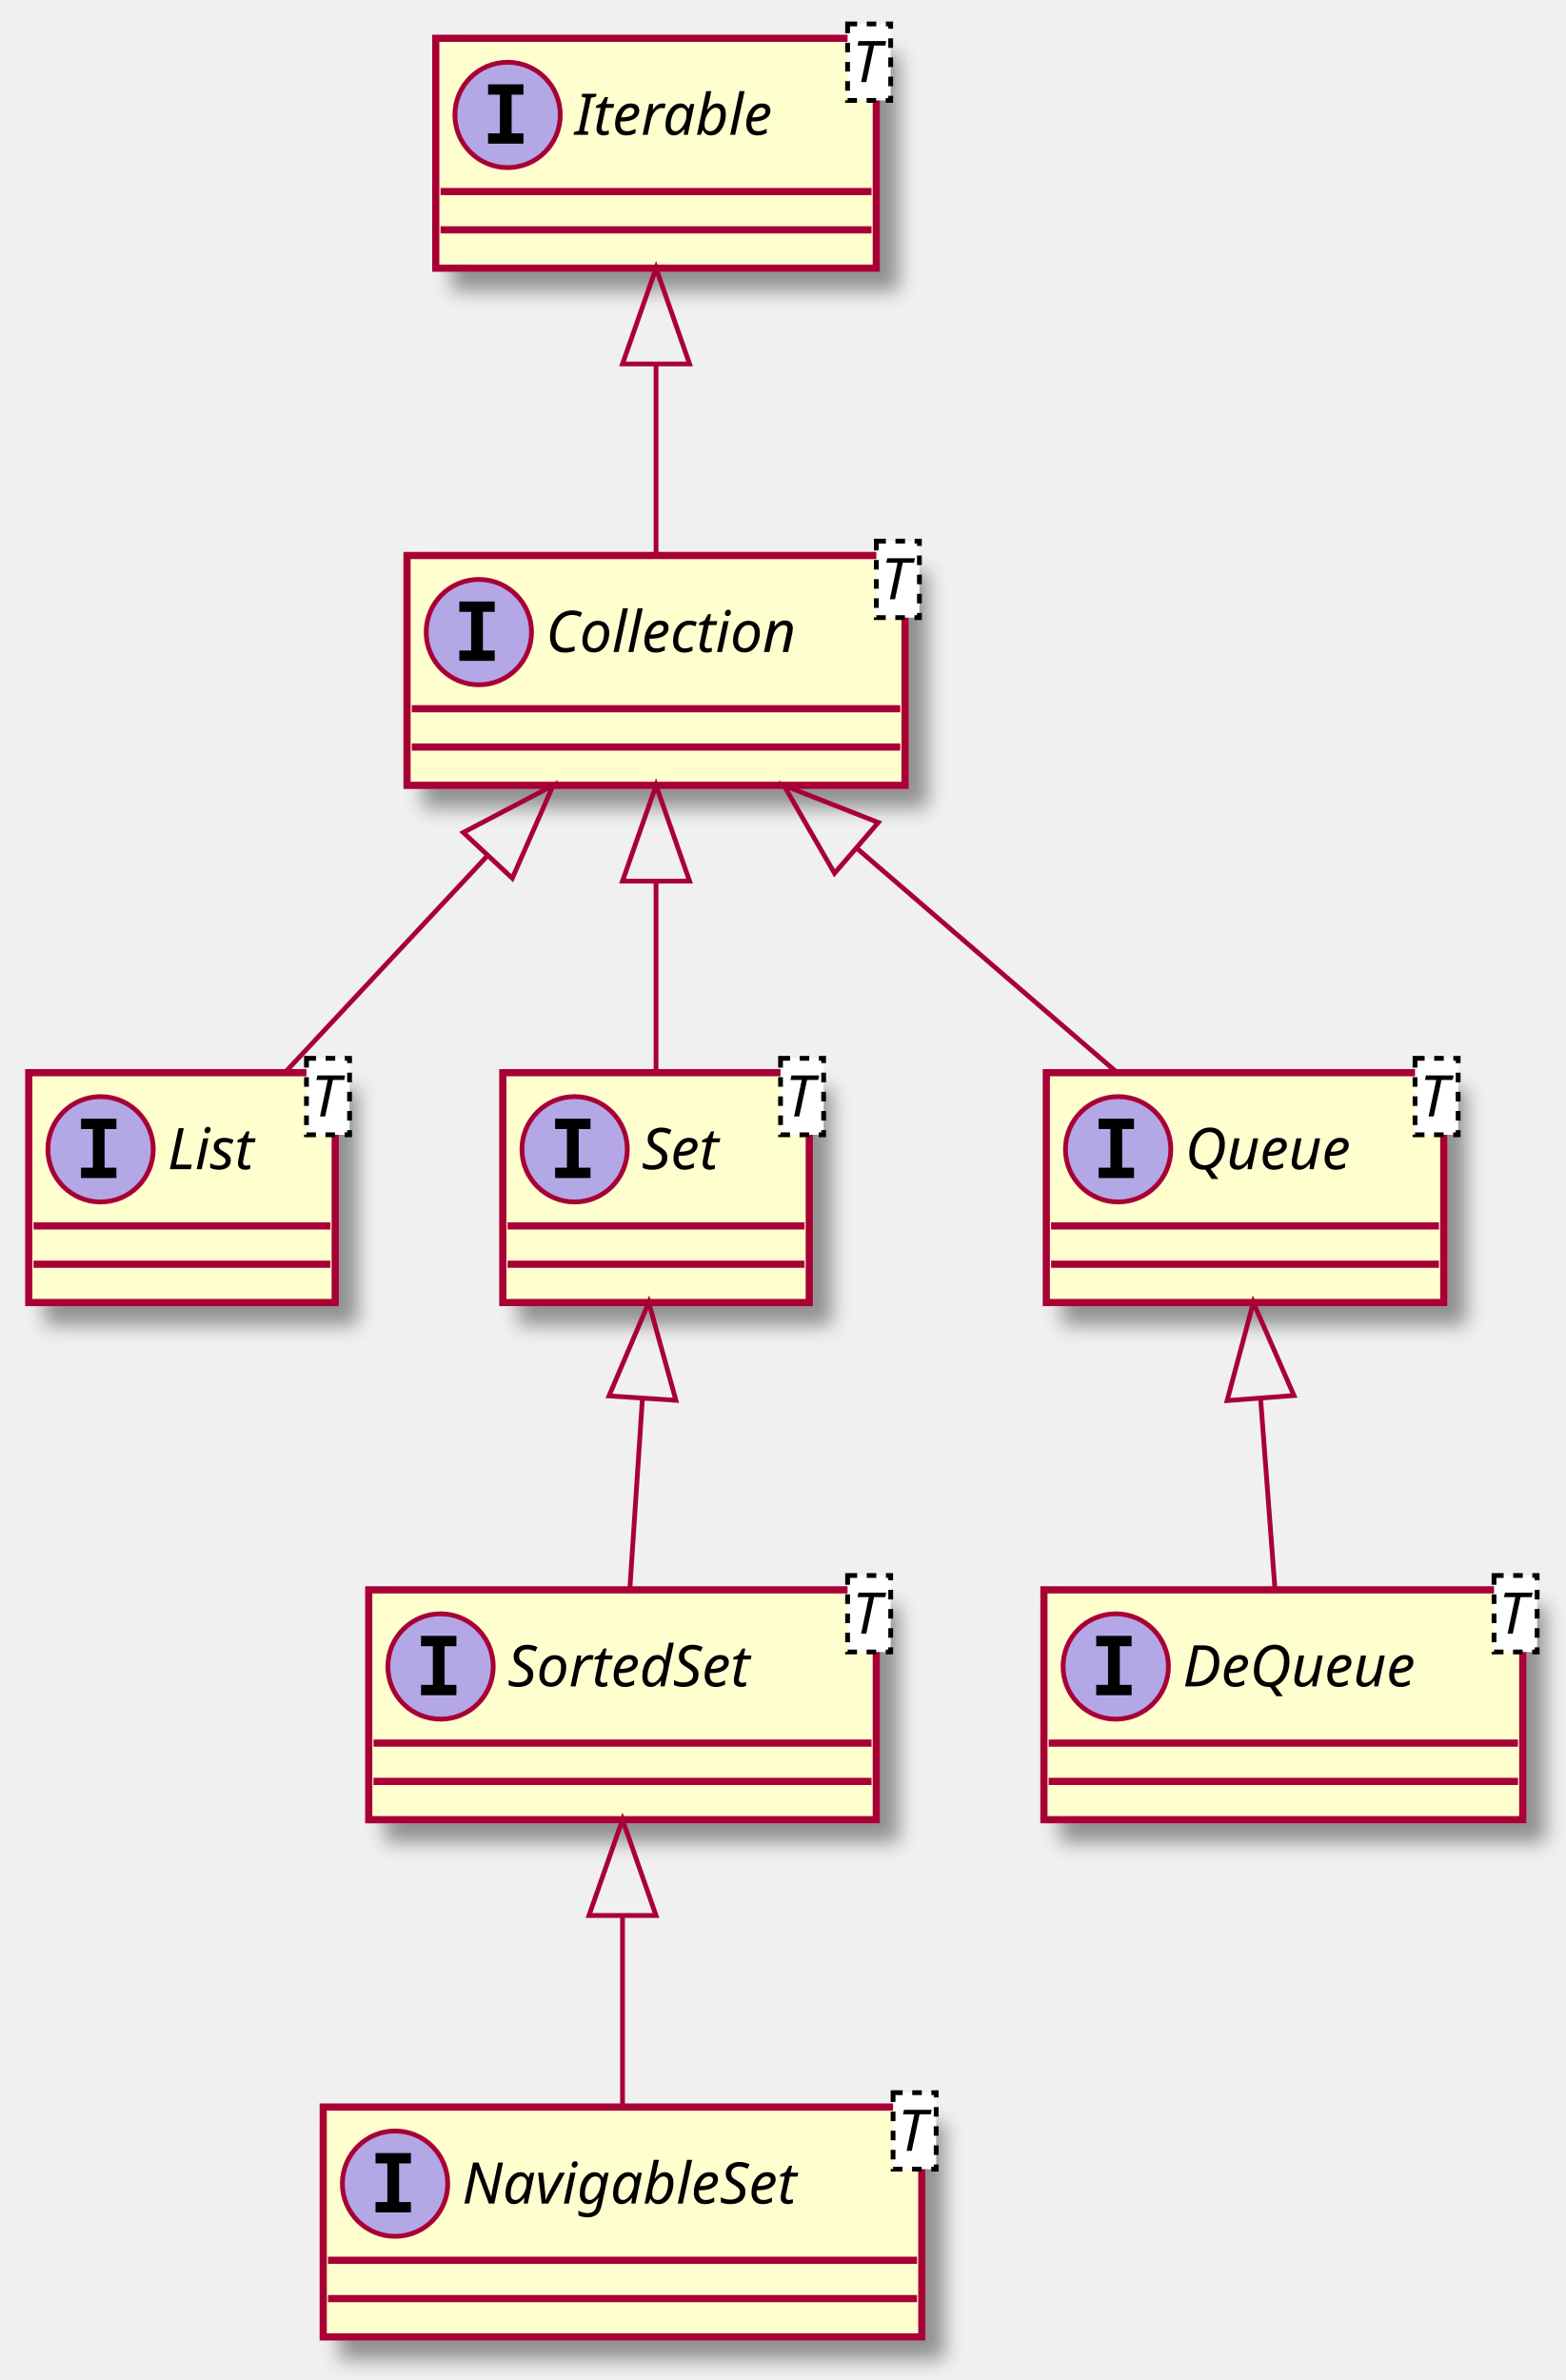
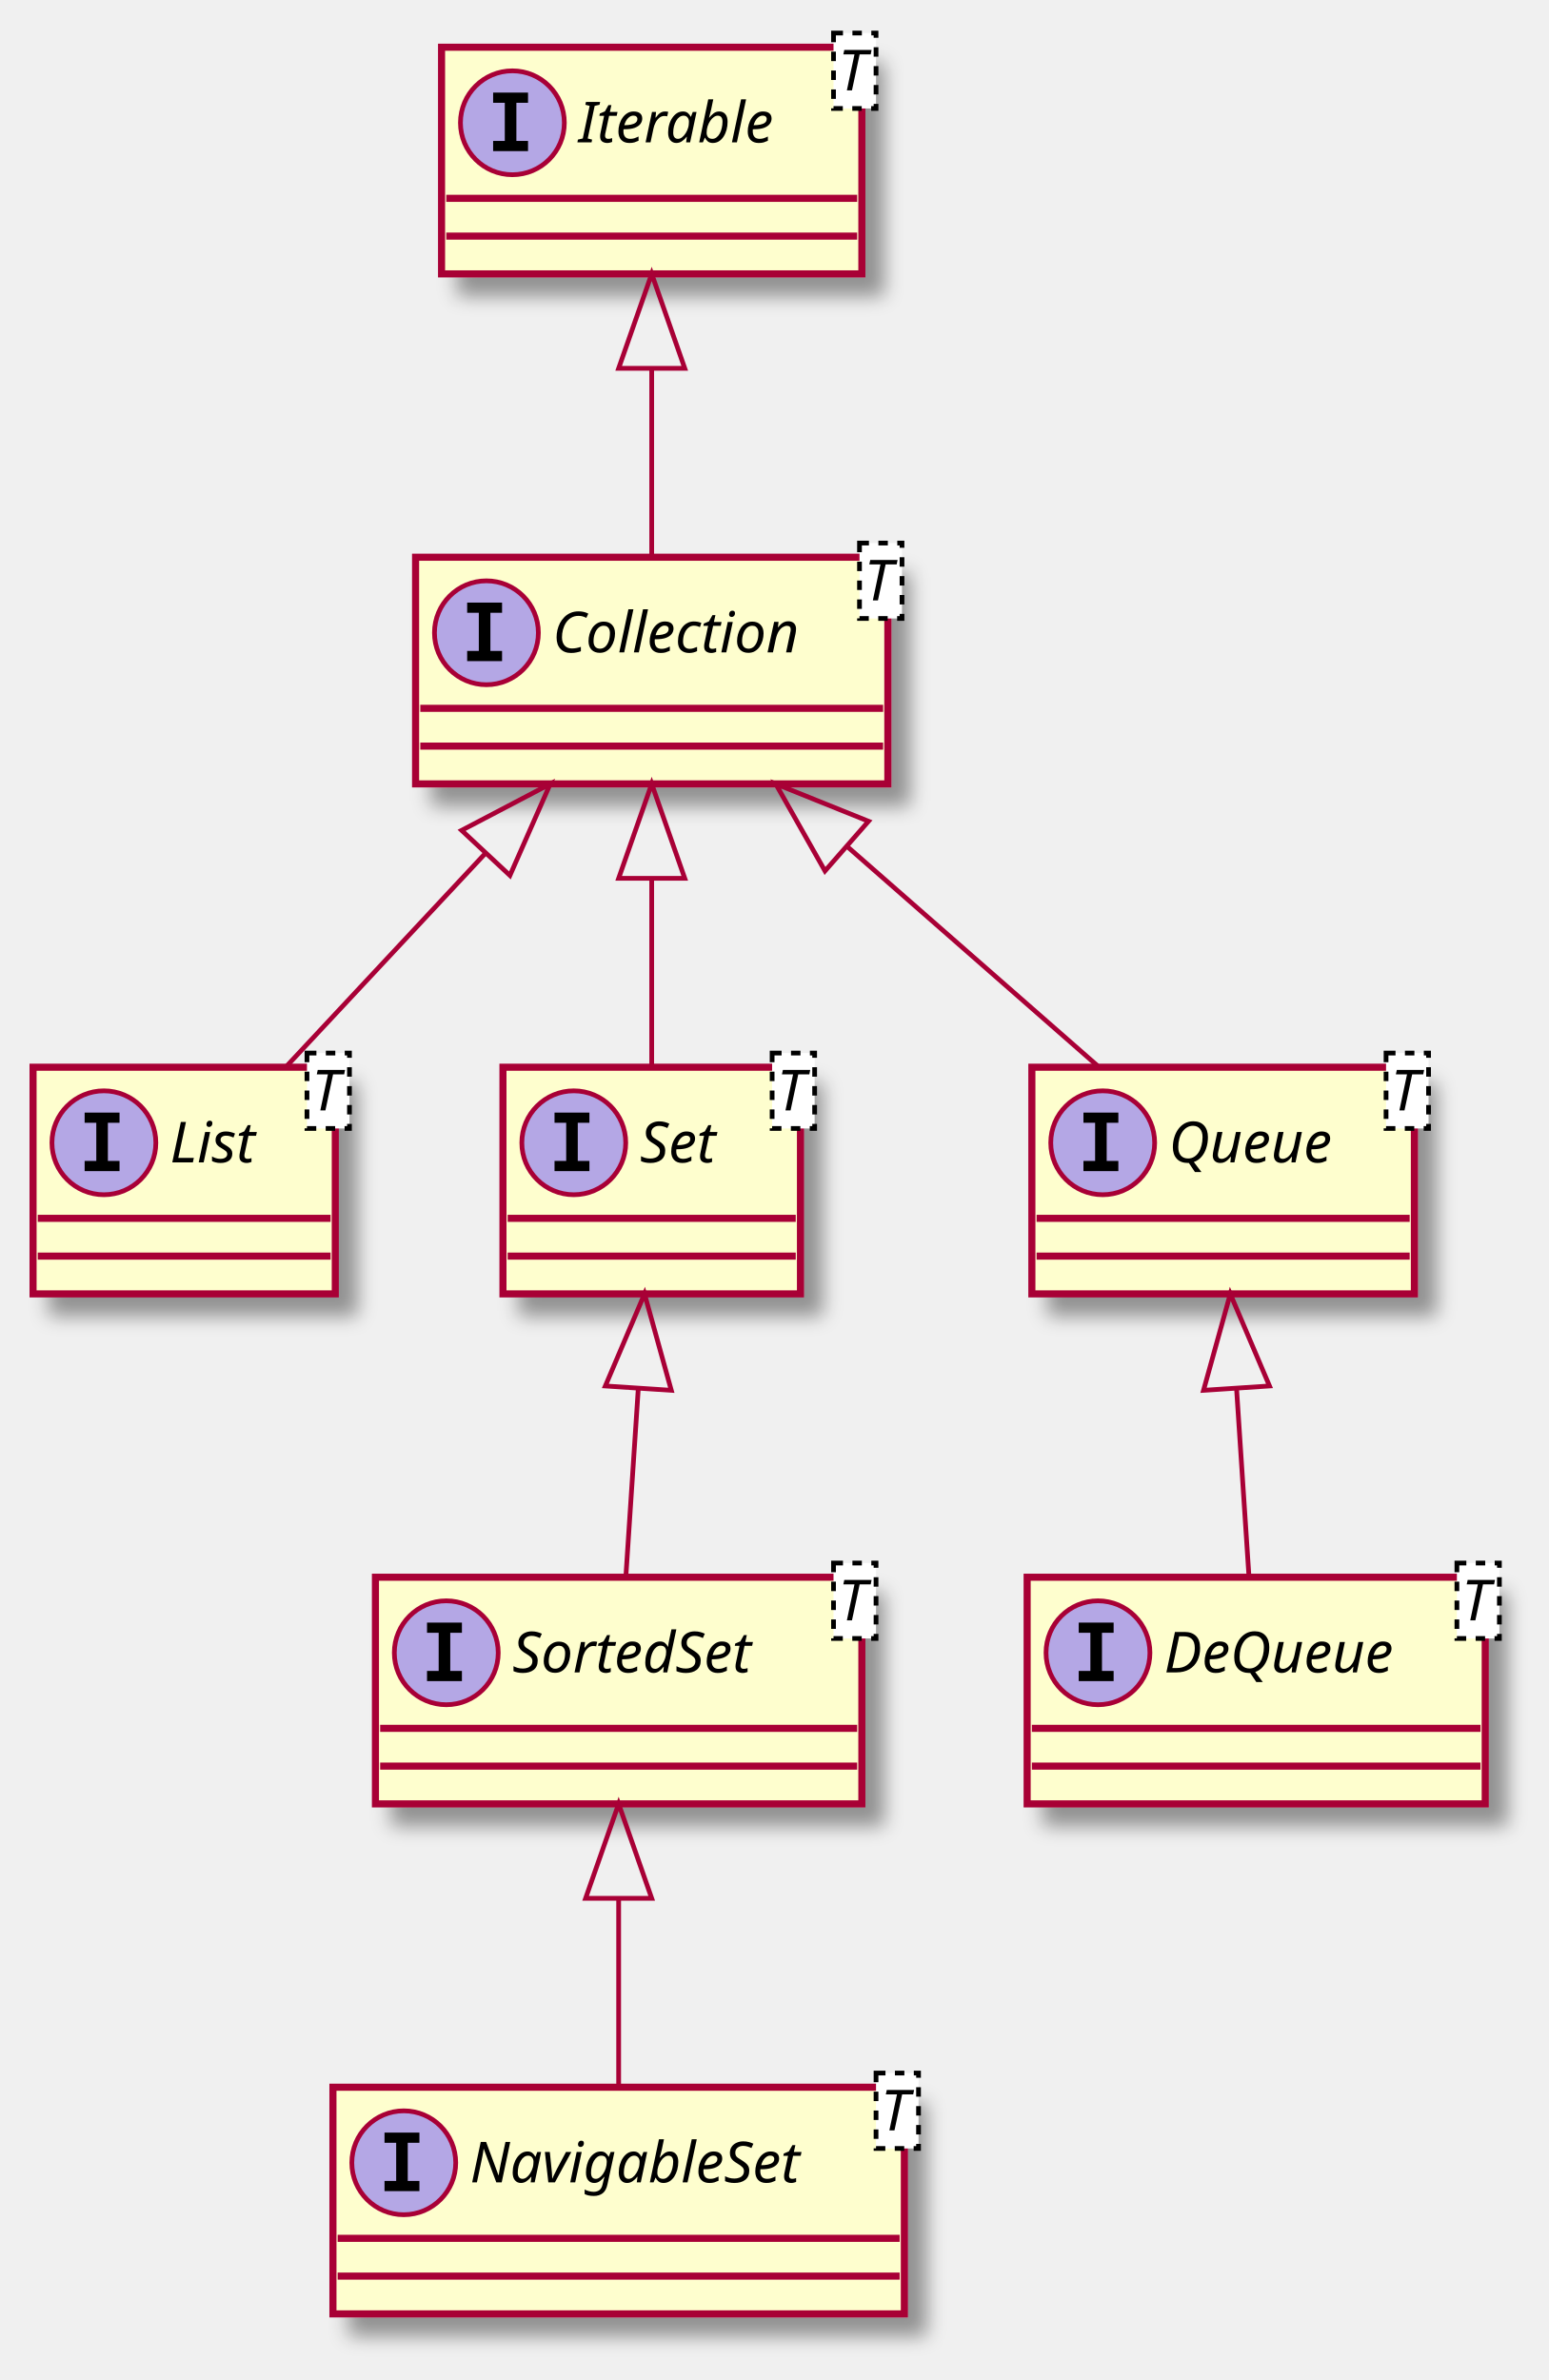
- <svg xmlns="http://www.w3.org/2000/svg" height="497px" style="width:327px;height:497px;" version="1.1" viewBox="0 0 327 497" width="327px">
+ <svg xmlns="http://www.w3.org/2000/svg" contentScriptType="application/ecmascript" contentStyleType="text/css" height="504px" preserveAspectRatio="none" style="width:328px;height:504px;" version="1.1" viewBox="0 0 328 504" width="328px" zoomAndPan="magnify">
  <defs>
-     <filter height="300%" id="f1" width="300%" x="-1" y="-1">
+     <filter height="300%" id="f17bmnrjmcyori" width="300%" x="-1" y="-1">
      <feGaussianBlur result="blurOut" stdDeviation="2.0" />
      <feColorMatrix in="blurOut" result="blurOut2" type="matrix" values="0 0 0 0 0 0 0 0 0 0 0 0 0 0 0 0 0 0 .4 0" />
      <feOffset dx="4.0" dy="4.0" in="blurOut2" result="blurOut3" />
      <feBlend in="SourceGraphic" in2="blurOut3" mode="normal" />
    </filter>
  </defs>
  <g>
-     <rect fill="#FEFECE" filter="url(#f1)" height="48" style="stroke: #A80036; stroke-width: 1.5;" width="92" x="91" y="8" />
-     <ellipse cx="106" cy="24" fill="#B4A7E5" rx="11" ry="11" style="stroke: #A80036; stroke-width: 1.0;" />
-     <path d="M101.922,19.766 L101.922,17.609 L109.312,17.609 L109.312,19.766 L106.844,19.766 L106.844,27.844 L109.312,27.844 L109.312,30 L101.922,30 L101.922,27.844 L104.391,27.844 L104.391,19.766 L101.922,19.766 Z " />
-     <text fill="#000000" font-family="sans-serif" font-size="12" font-style="italic" lengthAdjust="spacingAndGlyphs" textLength="49" x="120" y="28.154">Iterable</text>
-     <rect fill="#FFFFFF" height="15.969" style="stroke: #000000; stroke-width: 1.0; stroke-dasharray: 2.0,2.0;" width="9" x="177" y="5" />
-     <text fill="#000000" font-family="sans-serif" font-size="12" font-style="italic" lengthAdjust="spacingAndGlyphs" textLength="7" x="178" y="17.139">T</text>
-     <line style="stroke: #A80036; stroke-width: 1.5;" x1="92" x2="182" y1="40" y2="40" />
-     <line style="stroke: #A80036; stroke-width: 1.5;" x1="92" x2="182" y1="48" y2="48" />
-     <rect fill="#FEFECE" filter="url(#f1)" height="48" style="stroke: #A80036; stroke-width: 1.5;" width="104" x="85" y="116" />
-     <ellipse cx="100" cy="132" fill="#B4A7E5" rx="11" ry="11" style="stroke: #A80036; stroke-width: 1.0;" />
-     <path d="M95.922,127.766 L95.922,125.609 L103.312,125.609 L103.312,127.766 L100.844,127.766 L100.844,135.844 L103.312,135.844 L103.312,138 L95.922,138 L95.922,135.844 L98.391,135.844 L98.391,127.766 L95.922,127.766 Z " />
-     <text fill="#000000" font-family="sans-serif" font-size="12" font-style="italic" lengthAdjust="spacingAndGlyphs" textLength="61" x="114" y="136.154">Collection</text>
-     <rect fill="#FFFFFF" height="15.969" style="stroke: #000000; stroke-width: 1.0; stroke-dasharray: 2.0,2.0;" width="9" x="183" y="113" />
-     <text fill="#000000" font-family="sans-serif" font-size="12" font-style="italic" lengthAdjust="spacingAndGlyphs" textLength="7" x="184" y="125.139">T</text>
-     <line style="stroke: #A80036; stroke-width: 1.5;" x1="86" x2="188" y1="148" y2="148" />
-     <line style="stroke: #A80036; stroke-width: 1.5;" x1="86" x2="188" y1="156" y2="156" />
-     <rect fill="#FEFECE" filter="url(#f1)" height="48" style="stroke: #A80036; stroke-width: 1.5;" width="64" x="6" y="224" />
-     <ellipse cx="21" cy="240" fill="#B4A7E5" rx="11" ry="11" style="stroke: #A80036; stroke-width: 1.0;" />
-     <path d="M16.922,235.766 L16.922,233.609 L24.312,233.609 L24.312,235.766 L21.844,235.766 L21.844,243.844 L24.312,243.844 L24.312,246 L16.922,246 L16.922,243.844 L19.391,243.844 L19.391,235.766 L16.922,235.766 Z " />
-     <text fill="#000000" font-family="sans-serif" font-size="12" font-style="italic" lengthAdjust="spacingAndGlyphs" textLength="21" x="35" y="244.154">List</text>
-     <rect fill="#FFFFFF" height="15.969" style="stroke: #000000; stroke-width: 1.0; stroke-dasharray: 2.0,2.0;" width="9" x="64" y="221" />
-     <text fill="#000000" font-family="sans-serif" font-size="12" font-style="italic" lengthAdjust="spacingAndGlyphs" textLength="7" x="65" y="233.139">T</text>
-     <line style="stroke: #A80036; stroke-width: 1.5;" x1="7" x2="69" y1="256" y2="256" />
-     <line style="stroke: #A80036; stroke-width: 1.5;" x1="7" x2="69" y1="264" y2="264" />
-     <rect fill="#FEFECE" filter="url(#f1)" height="48" style="stroke: #A80036; stroke-width: 1.5;" width="64" x="105" y="224" />
-     <ellipse cx="120" cy="240" fill="#B4A7E5" rx="11" ry="11" style="stroke: #A80036; stroke-width: 1.0;" />
-     <path d="M115.922,235.766 L115.922,233.609 L123.312,233.609 L123.312,235.766 L120.844,235.766 L120.844,243.844 L123.312,243.844 L123.312,246 L115.922,246 L115.922,243.844 L118.391,243.844 L118.391,235.766 L115.922,235.766 Z " />
-     <text fill="#000000" font-family="sans-serif" font-size="12" font-style="italic" lengthAdjust="spacingAndGlyphs" textLength="21" x="134" y="244.154">Set</text>
-     <rect fill="#FFFFFF" height="15.969" style="stroke: #000000; stroke-width: 1.0; stroke-dasharray: 2.0,2.0;" width="9" x="163" y="221" />
-     <text fill="#000000" font-family="sans-serif" font-size="12" font-style="italic" lengthAdjust="spacingAndGlyphs" textLength="7" x="164" y="233.139">T</text>
-     <line style="stroke: #A80036; stroke-width: 1.5;" x1="106" x2="168" y1="256" y2="256" />
-     <line style="stroke: #A80036; stroke-width: 1.5;" x1="106" x2="168" y1="264" y2="264" />
-     <rect fill="#FEFECE" filter="url(#f1)" height="48" style="stroke: #A80036; stroke-width: 1.5;" width="106" x="77" y="332" />
-     <ellipse cx="92" cy="348" fill="#B4A7E5" rx="11" ry="11" style="stroke: #A80036; stroke-width: 1.0;" />
-     <path d="M87.922,343.766 L87.922,341.609 L95.312,341.609 L95.312,343.766 L92.844,343.766 L92.844,351.844 L95.312,351.844 L95.312,354 L87.922,354 L87.922,351.844 L90.391,351.844 L90.391,343.766 L87.922,343.766 Z " />
-     <text fill="#000000" font-family="sans-serif" font-size="12" font-style="italic" lengthAdjust="spacingAndGlyphs" textLength="63" x="106" y="352.154">SortedSet</text>
-     <rect fill="#FFFFFF" height="15.969" style="stroke: #000000; stroke-width: 1.0; stroke-dasharray: 2.0,2.0;" width="9" x="177" y="329" />
-     <text fill="#000000" font-family="sans-serif" font-size="12" font-style="italic" lengthAdjust="spacingAndGlyphs" textLength="7" x="178" y="341.139">T</text>
-     <line style="stroke: #A80036; stroke-width: 1.5;" x1="78" x2="182" y1="364" y2="364" />
-     <line style="stroke: #A80036; stroke-width: 1.5;" x1="78" x2="182" y1="372" y2="372" />
-     <rect fill="#FEFECE" filter="url(#f1)" height="48" style="stroke: #A80036; stroke-width: 1.5;" width="125" x="67.5" y="440" />
-     <ellipse cx="82.5" cy="456" fill="#B4A7E5" rx="11" ry="11" style="stroke: #A80036; stroke-width: 1.0;" />
-     <path d="M78.422,451.766 L78.422,449.609 L85.812,449.609 L85.812,451.766 L83.344,451.766 L83.344,459.844 L85.812,459.844 L85.812,462 L78.422,462 L78.422,459.844 L80.891,459.844 L80.891,451.766 L78.422,451.766 Z " />
-     <text fill="#000000" font-family="sans-serif" font-size="12" font-style="italic" lengthAdjust="spacingAndGlyphs" textLength="82" x="96.5" y="460.154">NavigableSet</text>
-     <rect fill="#FFFFFF" height="15.969" style="stroke: #000000; stroke-width: 1.0; stroke-dasharray: 2.0,2.0;" width="9" x="186.5" y="437" />
-     <text fill="#000000" font-family="sans-serif" font-size="12" font-style="italic" lengthAdjust="spacingAndGlyphs" textLength="7" x="187.5" y="449.139">T</text>
-     <line style="stroke: #A80036; stroke-width: 1.5;" x1="68.5" x2="191.5" y1="472" y2="472" />
-     <line style="stroke: #A80036; stroke-width: 1.5;" x1="68.5" x2="191.5" y1="480" y2="480" />
-     <rect fill="#FEFECE" filter="url(#f1)" height="48" style="stroke: #A80036; stroke-width: 1.5;" width="83" x="218.5" y="224" />
-     <ellipse cx="233.5" cy="240" fill="#B4A7E5" rx="11" ry="11" style="stroke: #A80036; stroke-width: 1.0;" />
-     <path d="M229.422,235.766 L229.422,233.609 L236.812,233.609 L236.812,235.766 L234.344,235.766 L234.344,243.844 L236.812,243.844 L236.812,246 L229.422,246 L229.422,243.844 L231.891,243.844 L231.891,235.766 L229.422,235.766 Z " />
-     <text fill="#000000" font-family="sans-serif" font-size="12" font-style="italic" lengthAdjust="spacingAndGlyphs" textLength="40" x="247.5" y="244.154">Queue</text>
-     <rect fill="#FFFFFF" height="15.969" style="stroke: #000000; stroke-width: 1.0; stroke-dasharray: 2.0,2.0;" width="9" x="295.5" y="221" />
-     <text fill="#000000" font-family="sans-serif" font-size="12" font-style="italic" lengthAdjust="spacingAndGlyphs" textLength="7" x="296.5" y="233.139">T</text>
-     <line style="stroke: #A80036; stroke-width: 1.5;" x1="219.5" x2="300.5" y1="256" y2="256" />
-     <line style="stroke: #A80036; stroke-width: 1.5;" x1="219.5" x2="300.5" y1="264" y2="264" />
-     <rect fill="#FEFECE" filter="url(#f1)" height="48" style="stroke: #A80036; stroke-width: 1.5;" width="100" x="218" y="332" />
-     <ellipse cx="233" cy="348" fill="#B4A7E5" rx="11" ry="11" style="stroke: #A80036; stroke-width: 1.0;" />
-     <path d="M228.922,343.766 L228.922,341.609 L236.312,341.609 L236.312,343.766 L233.844,343.766 L233.844,351.844 L236.312,351.844 L236.312,354 L228.922,354 L228.922,351.844 L231.391,351.844 L231.391,343.766 L228.922,343.766 Z " />
-     <text fill="#000000" font-family="sans-serif" font-size="12" font-style="italic" lengthAdjust="spacingAndGlyphs" textLength="57" x="247" y="352.154">DeQueue</text>
-     <rect fill="#FFFFFF" height="15.969" style="stroke: #000000; stroke-width: 1.0; stroke-dasharray: 2.0,2.0;" width="9" x="312" y="329" />
-     <text fill="#000000" font-family="sans-serif" font-size="12" font-style="italic" lengthAdjust="spacingAndGlyphs" textLength="7" x="313" y="341.139">T</text>
-     <line style="stroke: #A80036; stroke-width: 1.5;" x1="219" x2="317" y1="364" y2="364" />
-     <line style="stroke: #A80036; stroke-width: 1.5;" x1="219" x2="317" y1="372" y2="372" />
-     <path d="M137,76.024 C137,89.579 137,104.038 137,115.678 " fill="none" style="stroke: #A80036; stroke-width: 1.0;" />
-     <polygon fill="none" points="130,76,137,56,144,76,130,76" style="stroke: #A80036; stroke-width: 1.0;" />
-     <path d="M101.74,178.753 C87.739,193.744 72.077,210.514 59.782,223.678 " fill="none" style="stroke: #A80036; stroke-width: 1.0;" />
-     <polygon fill="none" points="96.751,173.839,115.518,164,106.983,183.395,96.751,173.839" style="stroke: #A80036; stroke-width: 1.0;" />
-     <path d="M137,184.024 C137,197.579 137,212.038 137,223.678 " fill="none" style="stroke: #A80036; stroke-width: 1.0;" />
-     <polygon fill="none" points="130,184,137,164,144,184,130,184" style="stroke: #A80036; stroke-width: 1.0;" />
-     <path d="M178.894,177.104 C196.763,192.503 217.099,210.029 232.938,223.678 " fill="none" style="stroke: #A80036; stroke-width: 1.0;" />
-     <polygon fill="none" points="174.27,182.359,163.689,164,183.409,171.754,174.27,182.359" style="stroke: #A80036; stroke-width: 1.0;" />
-     <path d="M134.159,292.024 C133.264,305.579 132.309,320.038 131.54,331.678 " fill="none" style="stroke: #A80036; stroke-width: 1.0;" />
-     <polygon fill="none" points="127.178,291.496,135.481,272,141.148,292.418,127.178,291.496" style="stroke: #A80036; stroke-width: 1.0;" />
-     <path d="M130,400.024 C130,413.579 130,428.038 130,439.678 " fill="none" style="stroke: #A80036; stroke-width: 1.0;" />
-     <polygon fill="none" points="123,400,130,380,137,400,123,400" style="stroke: #A80036; stroke-width: 1.0;" />
-     <path d="M263.247,292.024 C264.27,305.579 265.361,320.038 266.24,331.678 " fill="none" style="stroke: #A80036; stroke-width: 1.0;" />
-     <polygon fill="none" points="256.261,292.471,261.736,272,270.221,291.417,256.261,292.471" style="stroke: #A80036; stroke-width: 1.0;" />
+     <rect codeLine="1" fill="#FEFECE" filter="url(#f17bmnrjmcyori)" height="48" id="Iterable" style="stroke:#A80036;stroke-width:1.5;" width="89" x="93.5" y="10" />
+     <ellipse cx="108.5" cy="26" fill="#B4A7E5" rx="11" ry="11" style="stroke:#A80036;stroke-width:1.0;" />
+     <path d="M104.422,21.766 L104.422,19.609 L111.812,19.609 L111.812,21.766 L109.344,21.766 L109.344,29.844 L111.812,29.844 L111.812,32 L104.422,32 L104.422,29.844 L106.891,29.844 L106.891,21.766 L104.422,21.766 Z " fill="#000000" />
+     <text fill="#000000" font-family="sans-serif" font-size="12" font-style="italic" lengthAdjust="spacing" textLength="46" x="122.5" y="30.154">Iterable</text>
+     <rect fill="#FFFFFF" height="15.969" style="stroke:#000000;stroke-width:1.0;stroke-dasharray:2.0,2.0;" width="9" x="176.5" y="7" />
+     <text fill="#000000" font-family="sans-serif" font-size="12" font-style="italic" lengthAdjust="spacing" textLength="7" x="177.5" y="19.139">T</text>
+     <line style="stroke:#A80036;stroke-width:1.5;" x1="94.5" x2="181.5" y1="42" y2="42" />
+     <line style="stroke:#A80036;stroke-width:1.5;" x1="94.5" x2="181.5" y1="50" y2="50" />
+     <rect codeLine="2" fill="#FEFECE" filter="url(#f17bmnrjmcyori)" height="48" id="Collection" style="stroke:#A80036;stroke-width:1.5;" width="100" x="88" y="118" />
+     <ellipse cx="103" cy="134" fill="#B4A7E5" rx="11" ry="11" style="stroke:#A80036;stroke-width:1.0;" />
+     <path d="M98.922,129.766 L98.922,127.609 L106.312,127.609 L106.312,129.766 L103.844,129.766 L103.844,137.844 L106.312,137.844 L106.312,140 L98.922,140 L98.922,137.844 L101.391,137.844 L101.391,129.766 L98.922,129.766 Z " fill="#000000" />
+     <text fill="#000000" font-family="sans-serif" font-size="12" font-style="italic" lengthAdjust="spacing" textLength="57" x="117" y="138.154">Collection</text>
+     <rect fill="#FFFFFF" height="15.969" style="stroke:#000000;stroke-width:1.0;stroke-dasharray:2.0,2.0;" width="9" x="182" y="115" />
+     <text fill="#000000" font-family="sans-serif" font-size="12" font-style="italic" lengthAdjust="spacing" textLength="7" x="183" y="127.139">T</text>
+     <line style="stroke:#A80036;stroke-width:1.5;" x1="89" x2="187" y1="150" y2="150" />
+     <line style="stroke:#A80036;stroke-width:1.5;" x1="89" x2="187" y1="158" y2="158" />
+     <rect codeLine="3" fill="#FEFECE" filter="url(#f17bmnrjmcyori)" height="48" id="List" style="stroke:#A80036;stroke-width:1.5;" width="64" x="7" y="226" />
+     <ellipse cx="22" cy="242" fill="#B4A7E5" rx="11" ry="11" style="stroke:#A80036;stroke-width:1.0;" />
+     <path d="M17.922,237.766 L17.922,235.609 L25.312,235.609 L25.312,237.766 L22.844,237.766 L22.844,245.844 L25.312,245.844 L25.312,248 L17.922,248 L17.922,245.844 L20.391,245.844 L20.391,237.766 L17.922,237.766 Z " fill="#000000" />
+     <text fill="#000000" font-family="sans-serif" font-size="12" font-style="italic" lengthAdjust="spacing" textLength="21" x="36" y="246.154">List</text>
+     <rect fill="#FFFFFF" height="15.969" style="stroke:#000000;stroke-width:1.0;stroke-dasharray:2.0,2.0;" width="9" x="65" y="223" />
+     <text fill="#000000" font-family="sans-serif" font-size="12" font-style="italic" lengthAdjust="spacing" textLength="7" x="66" y="235.139">T</text>
+     <line style="stroke:#A80036;stroke-width:1.5;" x1="8" x2="70" y1="258" y2="258" />
+     <line style="stroke:#A80036;stroke-width:1.5;" x1="8" x2="70" y1="266" y2="266" />
+     <rect codeLine="4" fill="#FEFECE" filter="url(#f17bmnrjmcyori)" height="48" id="Set" style="stroke:#A80036;stroke-width:1.5;" width="63" x="106.5" y="226" />
+     <ellipse cx="121.5" cy="242" fill="#B4A7E5" rx="11" ry="11" style="stroke:#A80036;stroke-width:1.0;" />
+     <path d="M117.422,237.766 L117.422,235.609 L124.812,235.609 L124.812,237.766 L122.344,237.766 L122.344,245.844 L124.812,245.844 L124.812,248 L117.422,248 L117.422,245.844 L119.891,245.844 L119.891,237.766 L117.422,237.766 Z " fill="#000000" />
+     <text fill="#000000" font-family="sans-serif" font-size="12" font-style="italic" lengthAdjust="spacing" textLength="20" x="135.5" y="246.154">Set</text>
+     <rect fill="#FFFFFF" height="15.969" style="stroke:#000000;stroke-width:1.0;stroke-dasharray:2.0,2.0;" width="9" x="163.5" y="223" />
+     <text fill="#000000" font-family="sans-serif" font-size="12" font-style="italic" lengthAdjust="spacing" textLength="7" x="164.5" y="235.139">T</text>
+     <line style="stroke:#A80036;stroke-width:1.5;" x1="107.5" x2="168.5" y1="258" y2="258" />
+     <line style="stroke:#A80036;stroke-width:1.5;" x1="107.5" x2="168.5" y1="266" y2="266" />
+     <rect codeLine="5" fill="#FEFECE" filter="url(#f17bmnrjmcyori)" height="48" id="SortedSet" style="stroke:#A80036;stroke-width:1.5;" width="103" x="79.5" y="334" />
+     <ellipse cx="94.5" cy="350" fill="#B4A7E5" rx="11" ry="11" style="stroke:#A80036;stroke-width:1.0;" />
+     <path d="M90.422,345.766 L90.422,343.609 L97.812,343.609 L97.812,345.766 L95.344,345.766 L95.344,353.844 L97.812,353.844 L97.812,356 L90.422,356 L90.422,353.844 L92.891,353.844 L92.891,345.766 L90.422,345.766 Z " fill="#000000" />
+     <text fill="#000000" font-family="sans-serif" font-size="12" font-style="italic" lengthAdjust="spacing" textLength="60" x="108.5" y="354.154">SortedSet</text>
+     <rect fill="#FFFFFF" height="15.969" style="stroke:#000000;stroke-width:1.0;stroke-dasharray:2.0,2.0;" width="9" x="176.5" y="331" />
+     <text fill="#000000" font-family="sans-serif" font-size="12" font-style="italic" lengthAdjust="spacing" textLength="7" x="177.5" y="343.139">T</text>
+     <line style="stroke:#A80036;stroke-width:1.5;" x1="80.5" x2="181.5" y1="366" y2="366" />
+     <line style="stroke:#A80036;stroke-width:1.5;" x1="80.5" x2="181.5" y1="374" y2="374" />
+     <rect codeLine="6" fill="#FEFECE" filter="url(#f17bmnrjmcyori)" height="48" id="NavigableSet" style="stroke:#A80036;stroke-width:1.5;" width="121" x="70.5" y="442" />
+     <ellipse cx="85.5" cy="458" fill="#B4A7E5" rx="11" ry="11" style="stroke:#A80036;stroke-width:1.0;" />
+     <path d="M81.422,453.766 L81.422,451.609 L88.812,451.609 L88.812,453.766 L86.344,453.766 L86.344,461.844 L88.812,461.844 L88.812,464 L81.422,464 L81.422,461.844 L83.891,461.844 L83.891,453.766 L81.422,453.766 Z " fill="#000000" />
+     <text fill="#000000" font-family="sans-serif" font-size="12" font-style="italic" lengthAdjust="spacing" textLength="78" x="99.5" y="462.154">NavigableSet</text>
+     <rect fill="#FFFFFF" height="15.969" style="stroke:#000000;stroke-width:1.0;stroke-dasharray:2.0,2.0;" width="9" x="185.5" y="439" />
+     <text fill="#000000" font-family="sans-serif" font-size="12" font-style="italic" lengthAdjust="spacing" textLength="7" x="186.5" y="451.139">T</text>
+     <line style="stroke:#A80036;stroke-width:1.5;" x1="71.5" x2="190.5" y1="474" y2="474" />
+     <line style="stroke:#A80036;stroke-width:1.5;" x1="71.5" x2="190.5" y1="482" y2="482" />
+     <rect codeLine="7" fill="#FEFECE" filter="url(#f17bmnrjmcyori)" height="48" id="Queue" style="stroke:#A80036;stroke-width:1.5;" width="81" x="218.5" y="226" />
+     <ellipse cx="233.5" cy="242" fill="#B4A7E5" rx="11" ry="11" style="stroke:#A80036;stroke-width:1.0;" />
+     <path d="M229.422,237.766 L229.422,235.609 L236.812,235.609 L236.812,237.766 L234.344,237.766 L234.344,245.844 L236.812,245.844 L236.812,248 L229.422,248 L229.422,245.844 L231.891,245.844 L231.891,237.766 L229.422,237.766 Z " fill="#000000" />
+     <text fill="#000000" font-family="sans-serif" font-size="12" font-style="italic" lengthAdjust="spacing" textLength="38" x="247.5" y="246.154">Queue</text>
+     <rect fill="#FFFFFF" height="15.969" style="stroke:#000000;stroke-width:1.0;stroke-dasharray:2.0,2.0;" width="9" x="293.5" y="223" />
+     <text fill="#000000" font-family="sans-serif" font-size="12" font-style="italic" lengthAdjust="spacing" textLength="7" x="294.5" y="235.139">T</text>
+     <line style="stroke:#A80036;stroke-width:1.5;" x1="219.5" x2="298.5" y1="258" y2="258" />
+     <line style="stroke:#A80036;stroke-width:1.5;" x1="219.5" x2="298.5" y1="266" y2="266" />
+     <rect codeLine="8" fill="#FEFECE" filter="url(#f17bmnrjmcyori)" height="48" id="DeQueue" style="stroke:#A80036;stroke-width:1.5;" width="97" x="217.5" y="334" />
+     <ellipse cx="232.5" cy="350" fill="#B4A7E5" rx="11" ry="11" style="stroke:#A80036;stroke-width:1.0;" />
+     <path d="M228.422,345.766 L228.422,343.609 L235.812,343.609 L235.812,345.766 L233.344,345.766 L233.344,353.844 L235.812,353.844 L235.812,356 L228.422,356 L228.422,353.844 L230.891,353.844 L230.891,345.766 L228.422,345.766 Z " fill="#000000" />
+     <text fill="#000000" font-family="sans-serif" font-size="12" font-style="italic" lengthAdjust="spacing" textLength="54" x="246.5" y="354.154">DeQueue</text>
+     <rect fill="#FFFFFF" height="15.969" style="stroke:#000000;stroke-width:1.0;stroke-dasharray:2.0,2.0;" width="9" x="308.5" y="331" />
+     <text fill="#000000" font-family="sans-serif" font-size="12" font-style="italic" lengthAdjust="spacing" textLength="7" x="309.5" y="343.139">T</text>
+     <line style="stroke:#A80036;stroke-width:1.5;" x1="218.5" x2="313.5" y1="366" y2="366" />
+     <line style="stroke:#A80036;stroke-width:1.5;" x1="218.5" x2="313.5" y1="374" y2="374" />
+     <path codeLine="10" d="M138,78.02 C138,91.58 138,106.04 138,117.68 " fill="none" id="Iterable-backto-Collection" style="stroke:#A80036;stroke-width:1.0;" />
+     <polygon fill="none" points="131,78,138,58,145,78,131,78" style="stroke:#A80036;stroke-width:1.0;" />
+     <path codeLine="11" d="M102.74,180.75 C88.74,195.74 73.08,212.51 60.78,225.68 " fill="none" id="Collection-backto-List" style="stroke:#A80036;stroke-width:1.0;" />
+     <polygon fill="none" points="97.75,175.84,116.52,166,107.98,185.39,97.75,175.84" style="stroke:#A80036;stroke-width:1.0;" />
+     <path codeLine="12" d="M138,186.02 C138,199.58 138,214.04 138,225.68 " fill="none" id="Collection-backto-Set" style="stroke:#A80036;stroke-width:1.0;" />
+     <polygon fill="none" points="131,186,138,166,145,186,131,186" style="stroke:#A80036;stroke-width:1.0;" />
+     <path codeLine="13" d="M179.48,179.34 C196.99,194.68 216.88,212.1 232.38,225.68 " fill="none" id="Collection-backto-Queue" style="stroke:#A80036;stroke-width:1.0;" />
+     <polygon fill="none" points="174.69,184.44,164.26,166,183.91,173.91,174.69,184.44" style="stroke:#A80036;stroke-width:1.0;" />
+     <path codeLine="14" d="M135.16,294.02 C134.26,307.58 133.31,322.04 132.54,333.68 " fill="none" id="Set-backto-SortedSet" style="stroke:#A80036;stroke-width:1.0;" />
+     <polygon fill="none" points="128.18,293.5,136.48,274,142.15,294.42,128.18,293.5" style="stroke:#A80036;stroke-width:1.0;" />
+     <path codeLine="15" d="M131,402.02 C131,415.58 131,430.04 131,441.68 " fill="none" id="SortedSet-backto-NavigableSet" style="stroke:#A80036;stroke-width:1.0;" />
+     <polygon fill="none" points="124,402,131,382,138,402,124,402" style="stroke:#A80036;stroke-width:1.0;" />
+     <path codeLine="16" d="M261.84,294.02 C262.74,307.58 263.69,322.04 264.46,333.68 " fill="none" id="Queue-backto-DeQueue" style="stroke:#A80036;stroke-width:1.0;" />
+     <polygon fill="none" points="254.85,294.42,260.52,274,268.82,293.5,254.85,294.42" style="stroke:#A80036;stroke-width:1.0;" />
  </g>
</svg>
